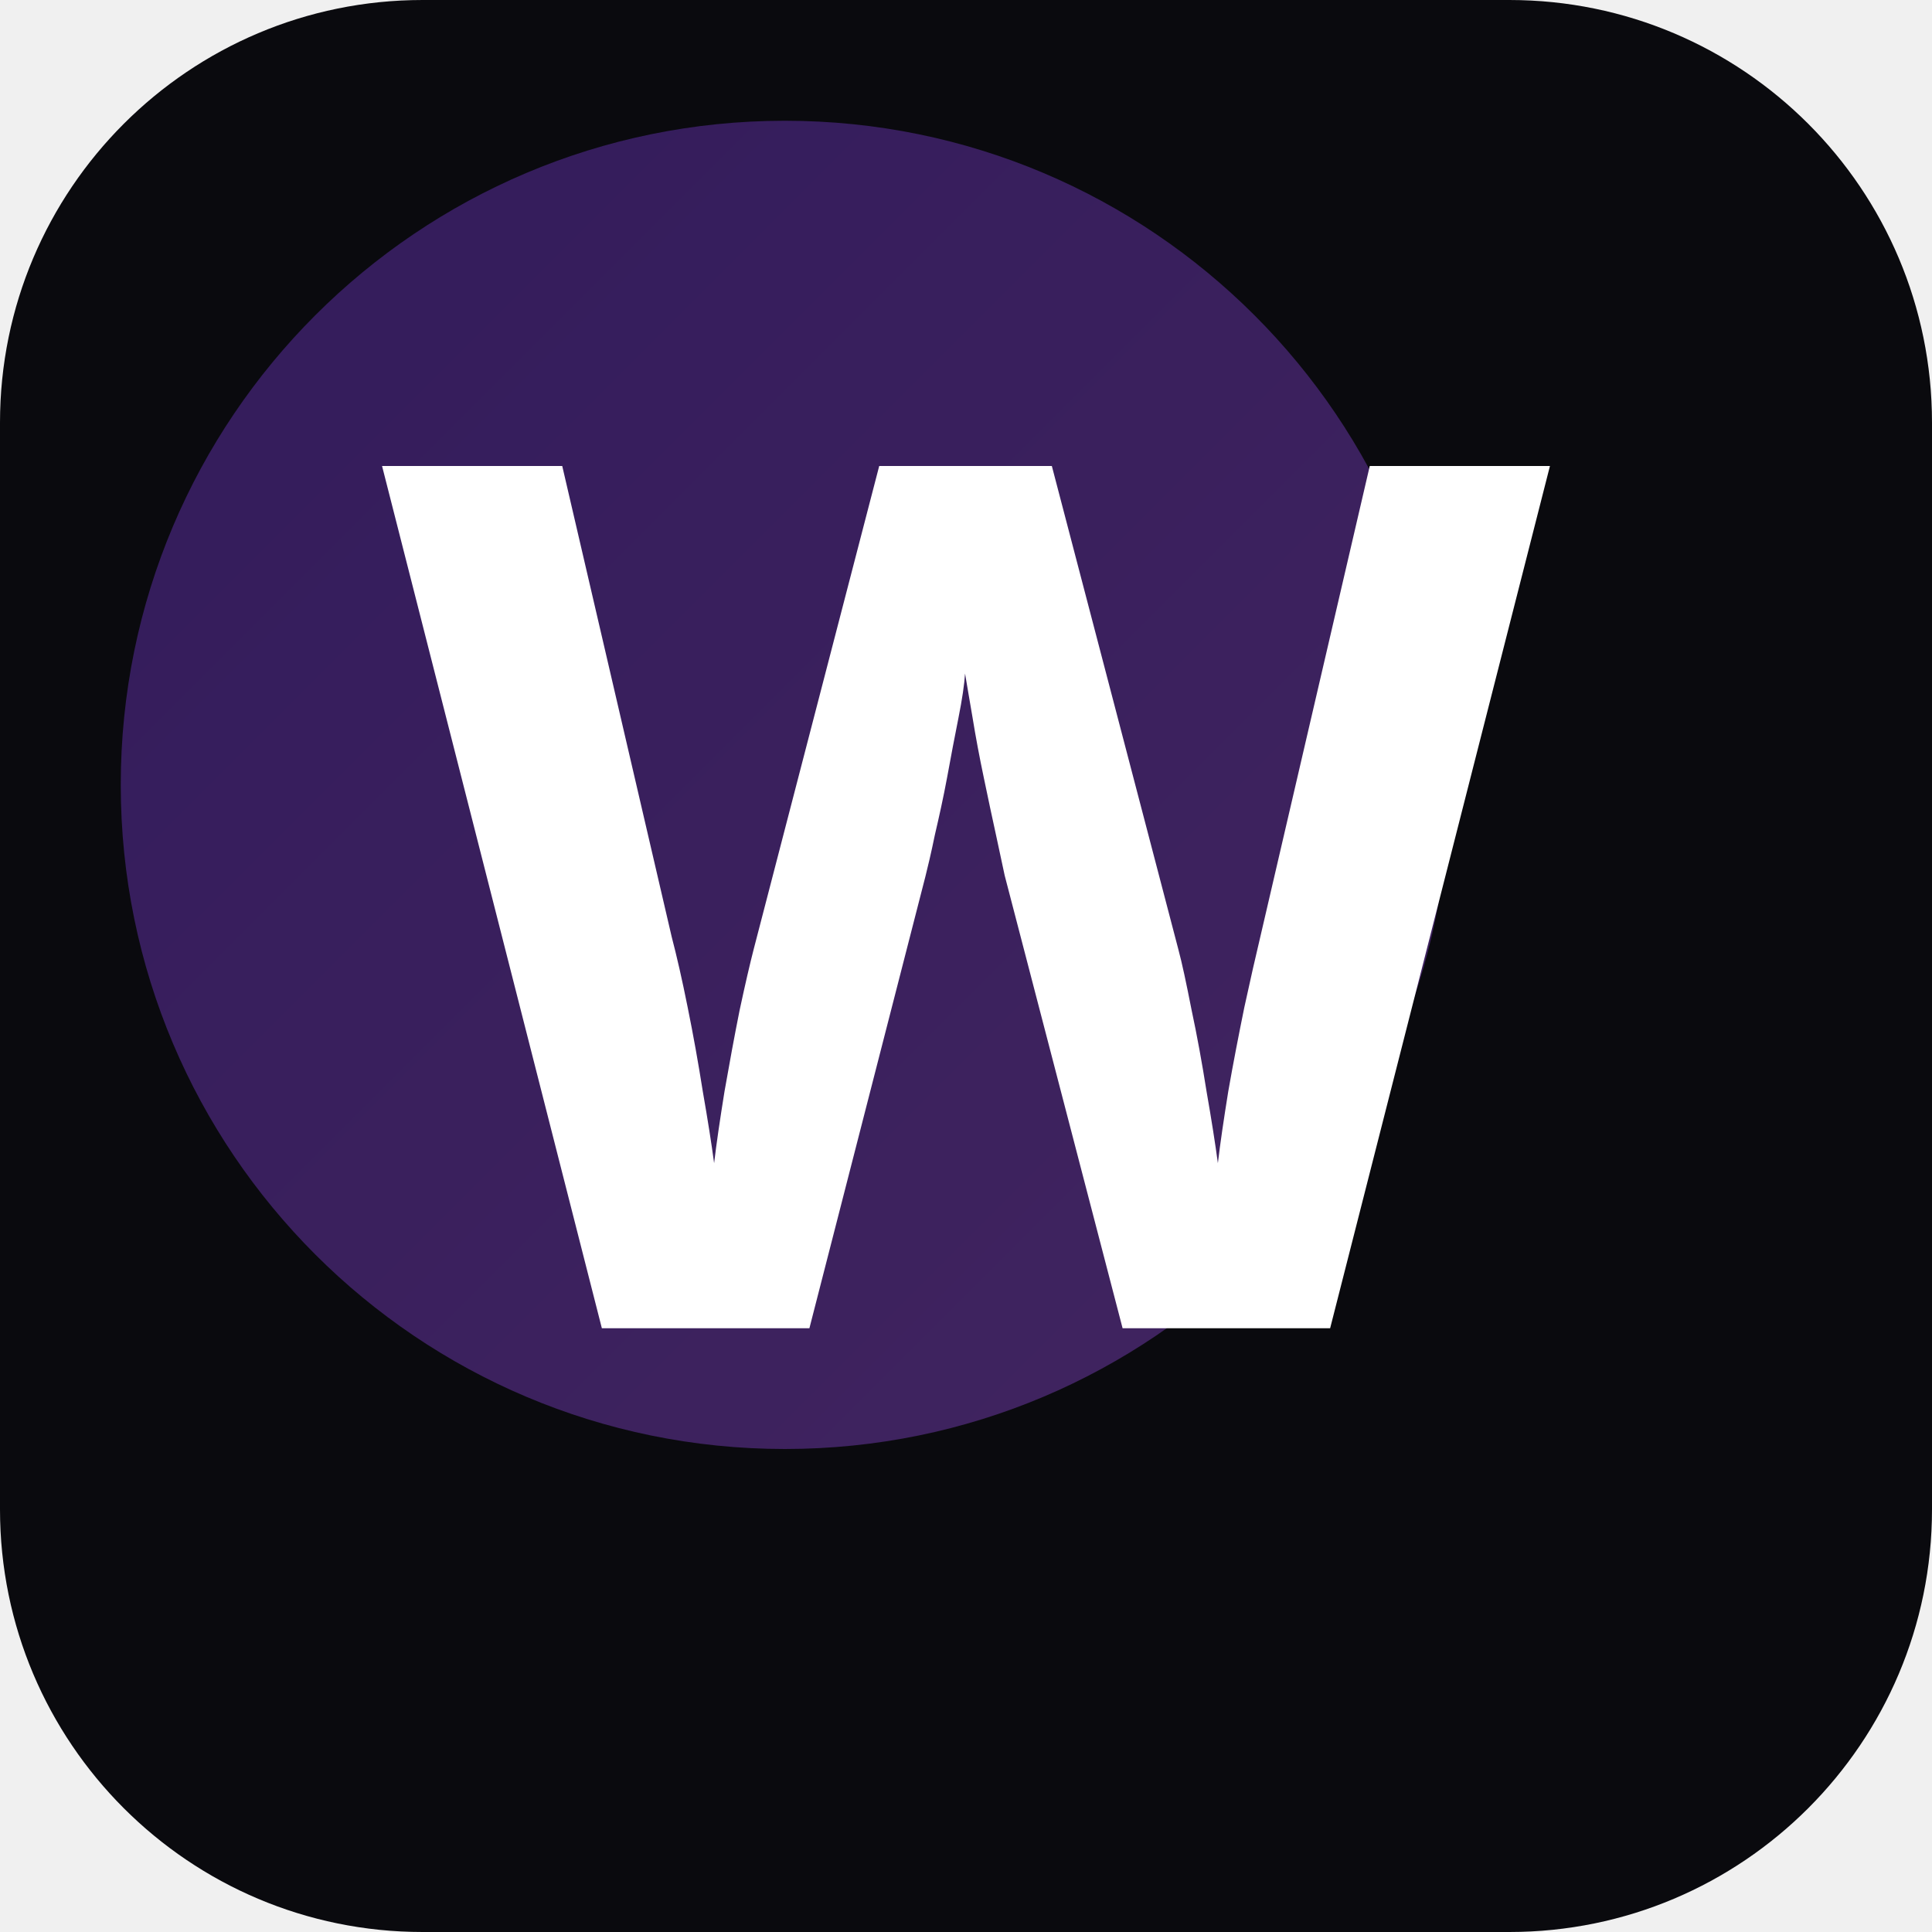
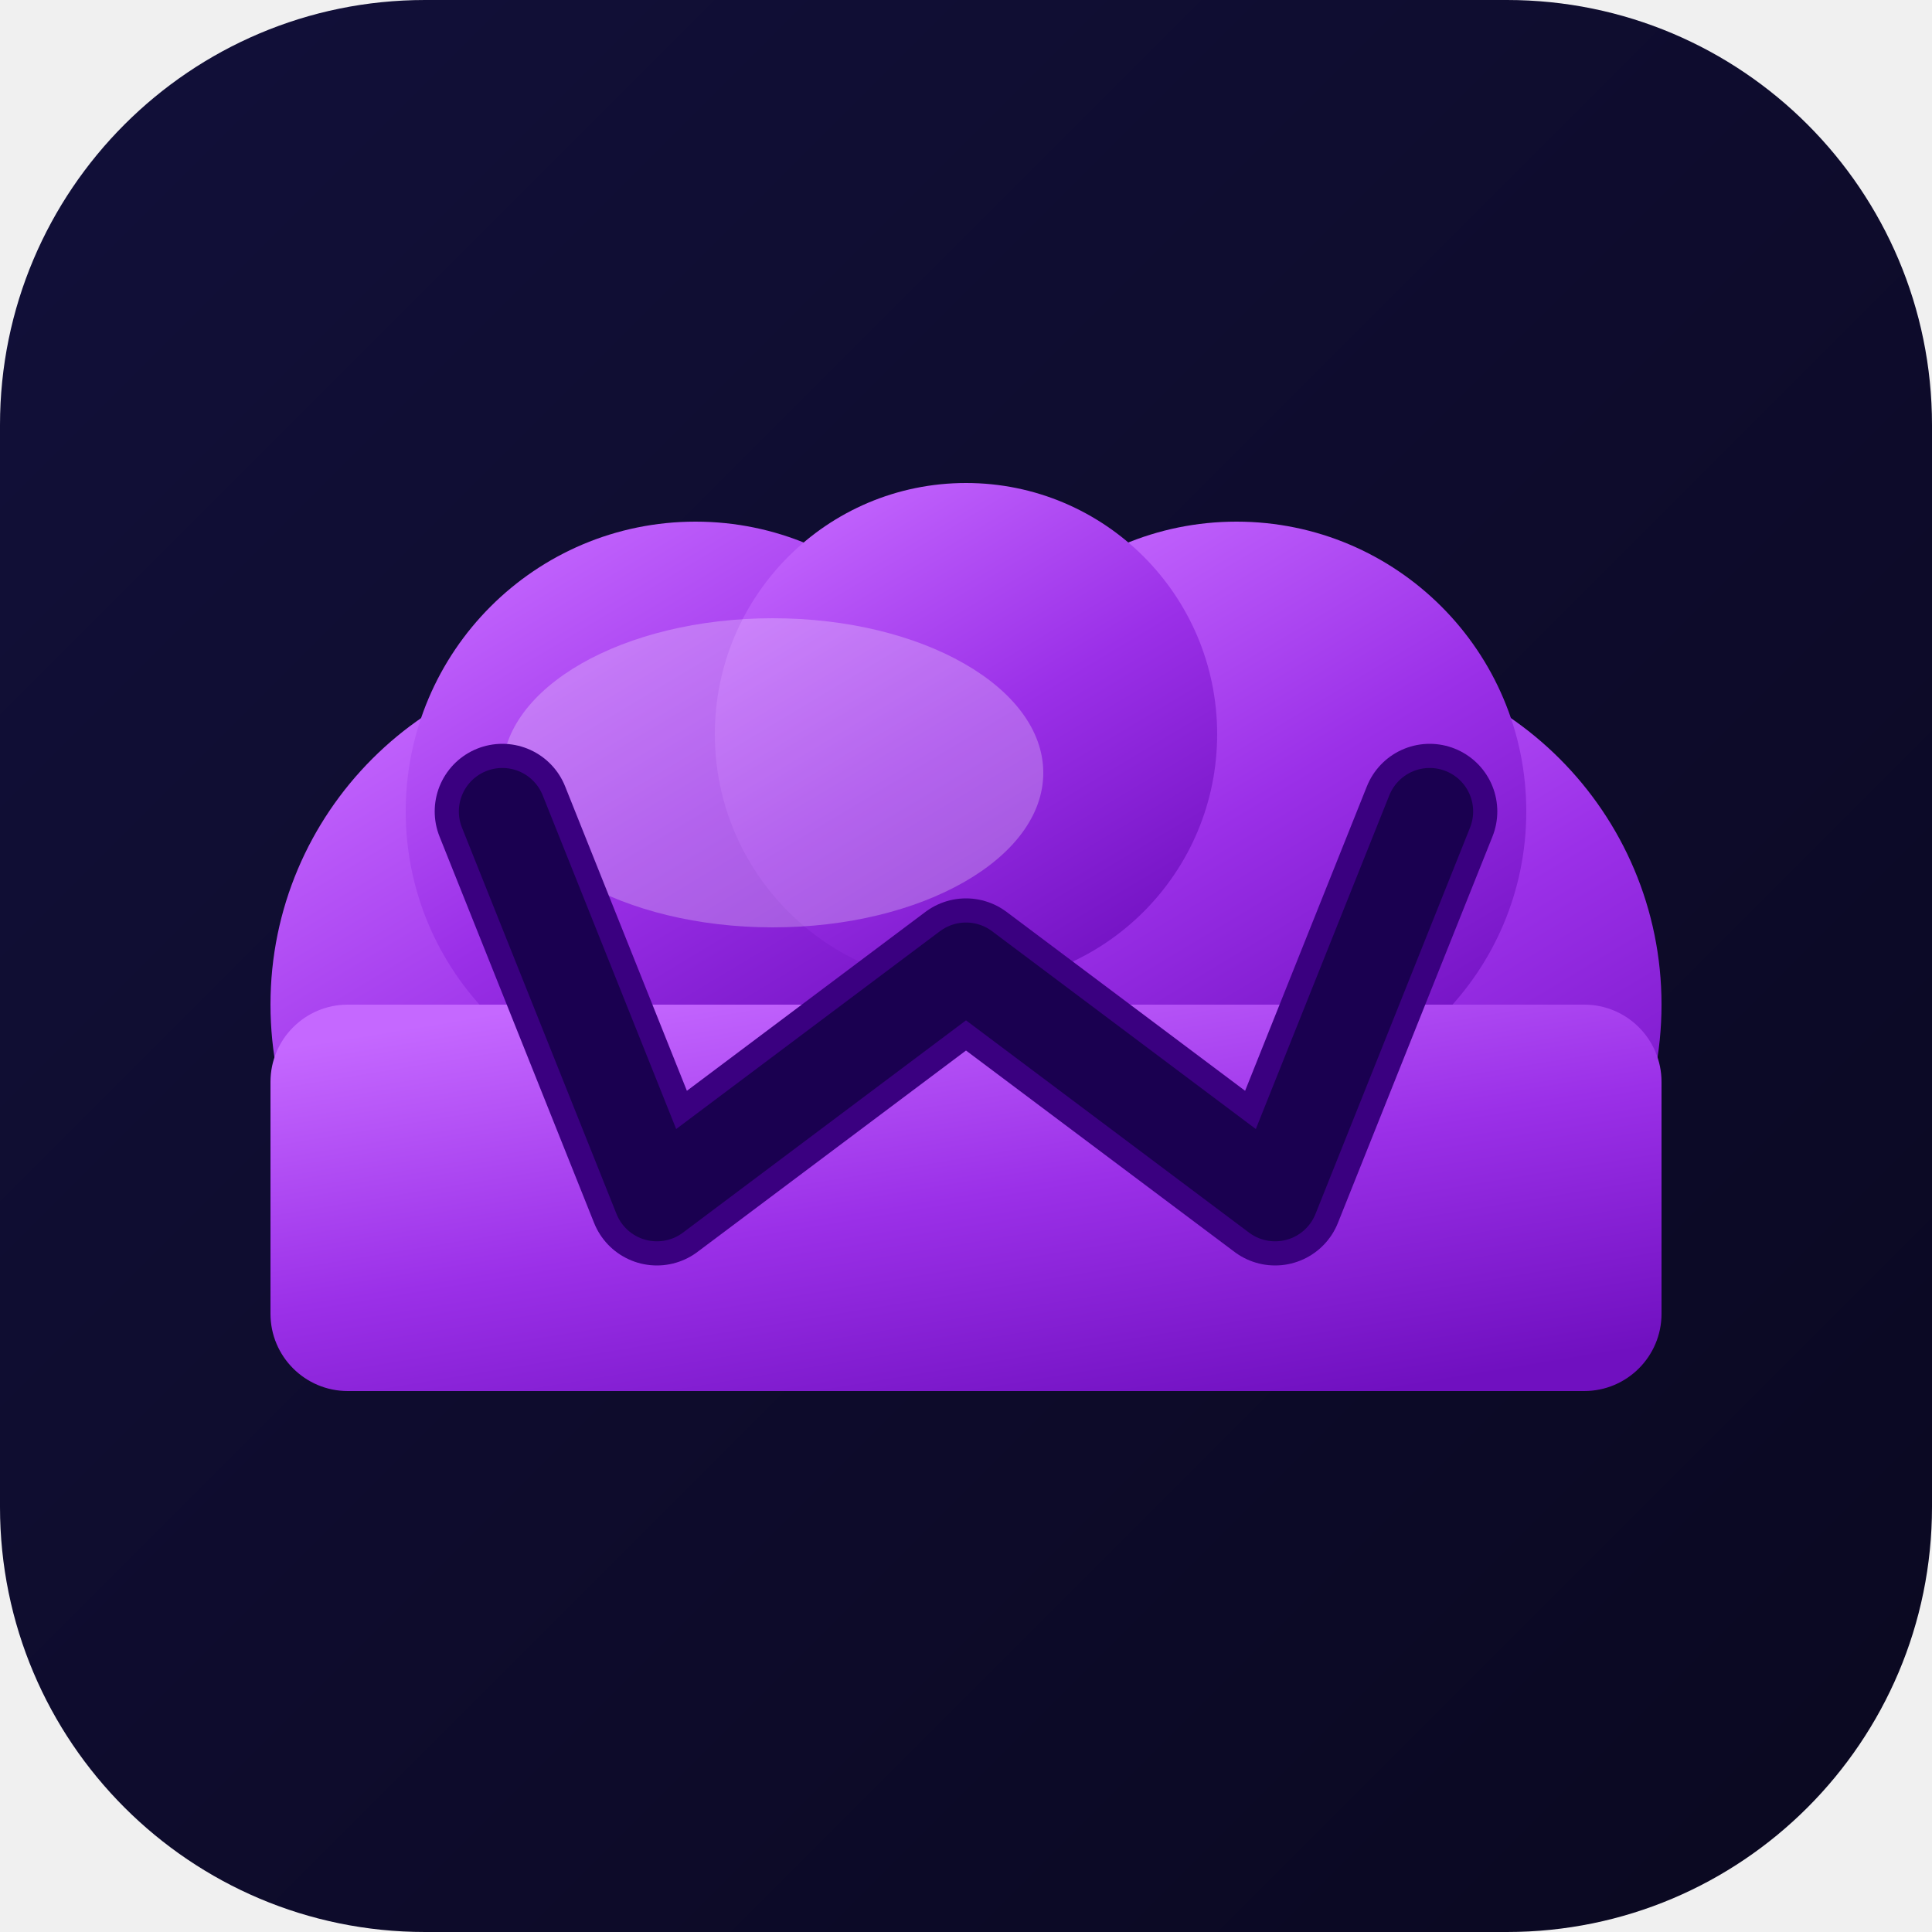
- <svg xmlns="http://www.w3.org/2000/svg" viewBox="0 0 32 32">
+ <svg xmlns="http://www.w3.org/2000/svg" viewBox="0 0 100 100">
  <defs>
-     <linearGradient id="g" x1="0%" y1="0%" x2="100%" y2="100%">
-       <stop offset="0%" stop-color="#7c3aed" />
-       <stop offset="100%" stop-color="#a855f7" />
+     <linearGradient id="bg" x1="0%" y1="0%" x2="100%" y2="100%">
+       <stop offset="0%" stop-color="#12103a" />
+       <stop offset="100%" stop-color="#0a0820" />
+     </linearGradient>
+     <linearGradient id="cl" x1="20%" y1="0%" x2="80%" y2="100%">
+       <stop offset="0%" stop-color="#c568ff" />
+       <stop offset="50%" stop-color="#9b30e8" />
+       <stop offset="100%" stop-color="#7010c0" />
    </linearGradient>
  </defs>
-   <rect width="32" height="32" rx="7" fill="#0a0a0e" />
-   <circle cx="13" cy="13" r="11" fill="url(#g)" opacity="0.35" />
-   <text x="16" y="22" font-family="Arial Black, sans-serif" font-weight="900" font-size="20" fill="white" text-anchor="middle">W</text>
+   <rect width="100" height="100" rx="22" fill="url(#bg)" />
+   <circle cx="32" cy="52" r="18" fill="url(#cl)" />
+   <circle cx="68" cy="52" r="18" fill="url(#cl)" />
+   <circle cx="36" cy="42" r="15" fill="url(#cl)" />
+   <circle cx="64" cy="42" r="15" fill="url(#cl)" />
+   <circle cx="50" cy="38" r="13" fill="url(#cl)" />
+   <rect x="14" y="52" width="72" height="20" rx="4" fill="url(#cl)" />
+   <ellipse cx="40" cy="40" rx="14" ry="8" fill="rgba(255,255,255,0.25)" />
+   <polyline points="26,42 34,62 50,50 66,62 74,42" fill="none" stroke="#3a0080" stroke-width="7" stroke-linecap="round" stroke-linejoin="round" />
+   <polyline points="26,42 34,62 50,50 66,62 74,42" fill="none" stroke="#1a0050" stroke-width="4.5" stroke-linecap="round" stroke-linejoin="round" />
</svg>
